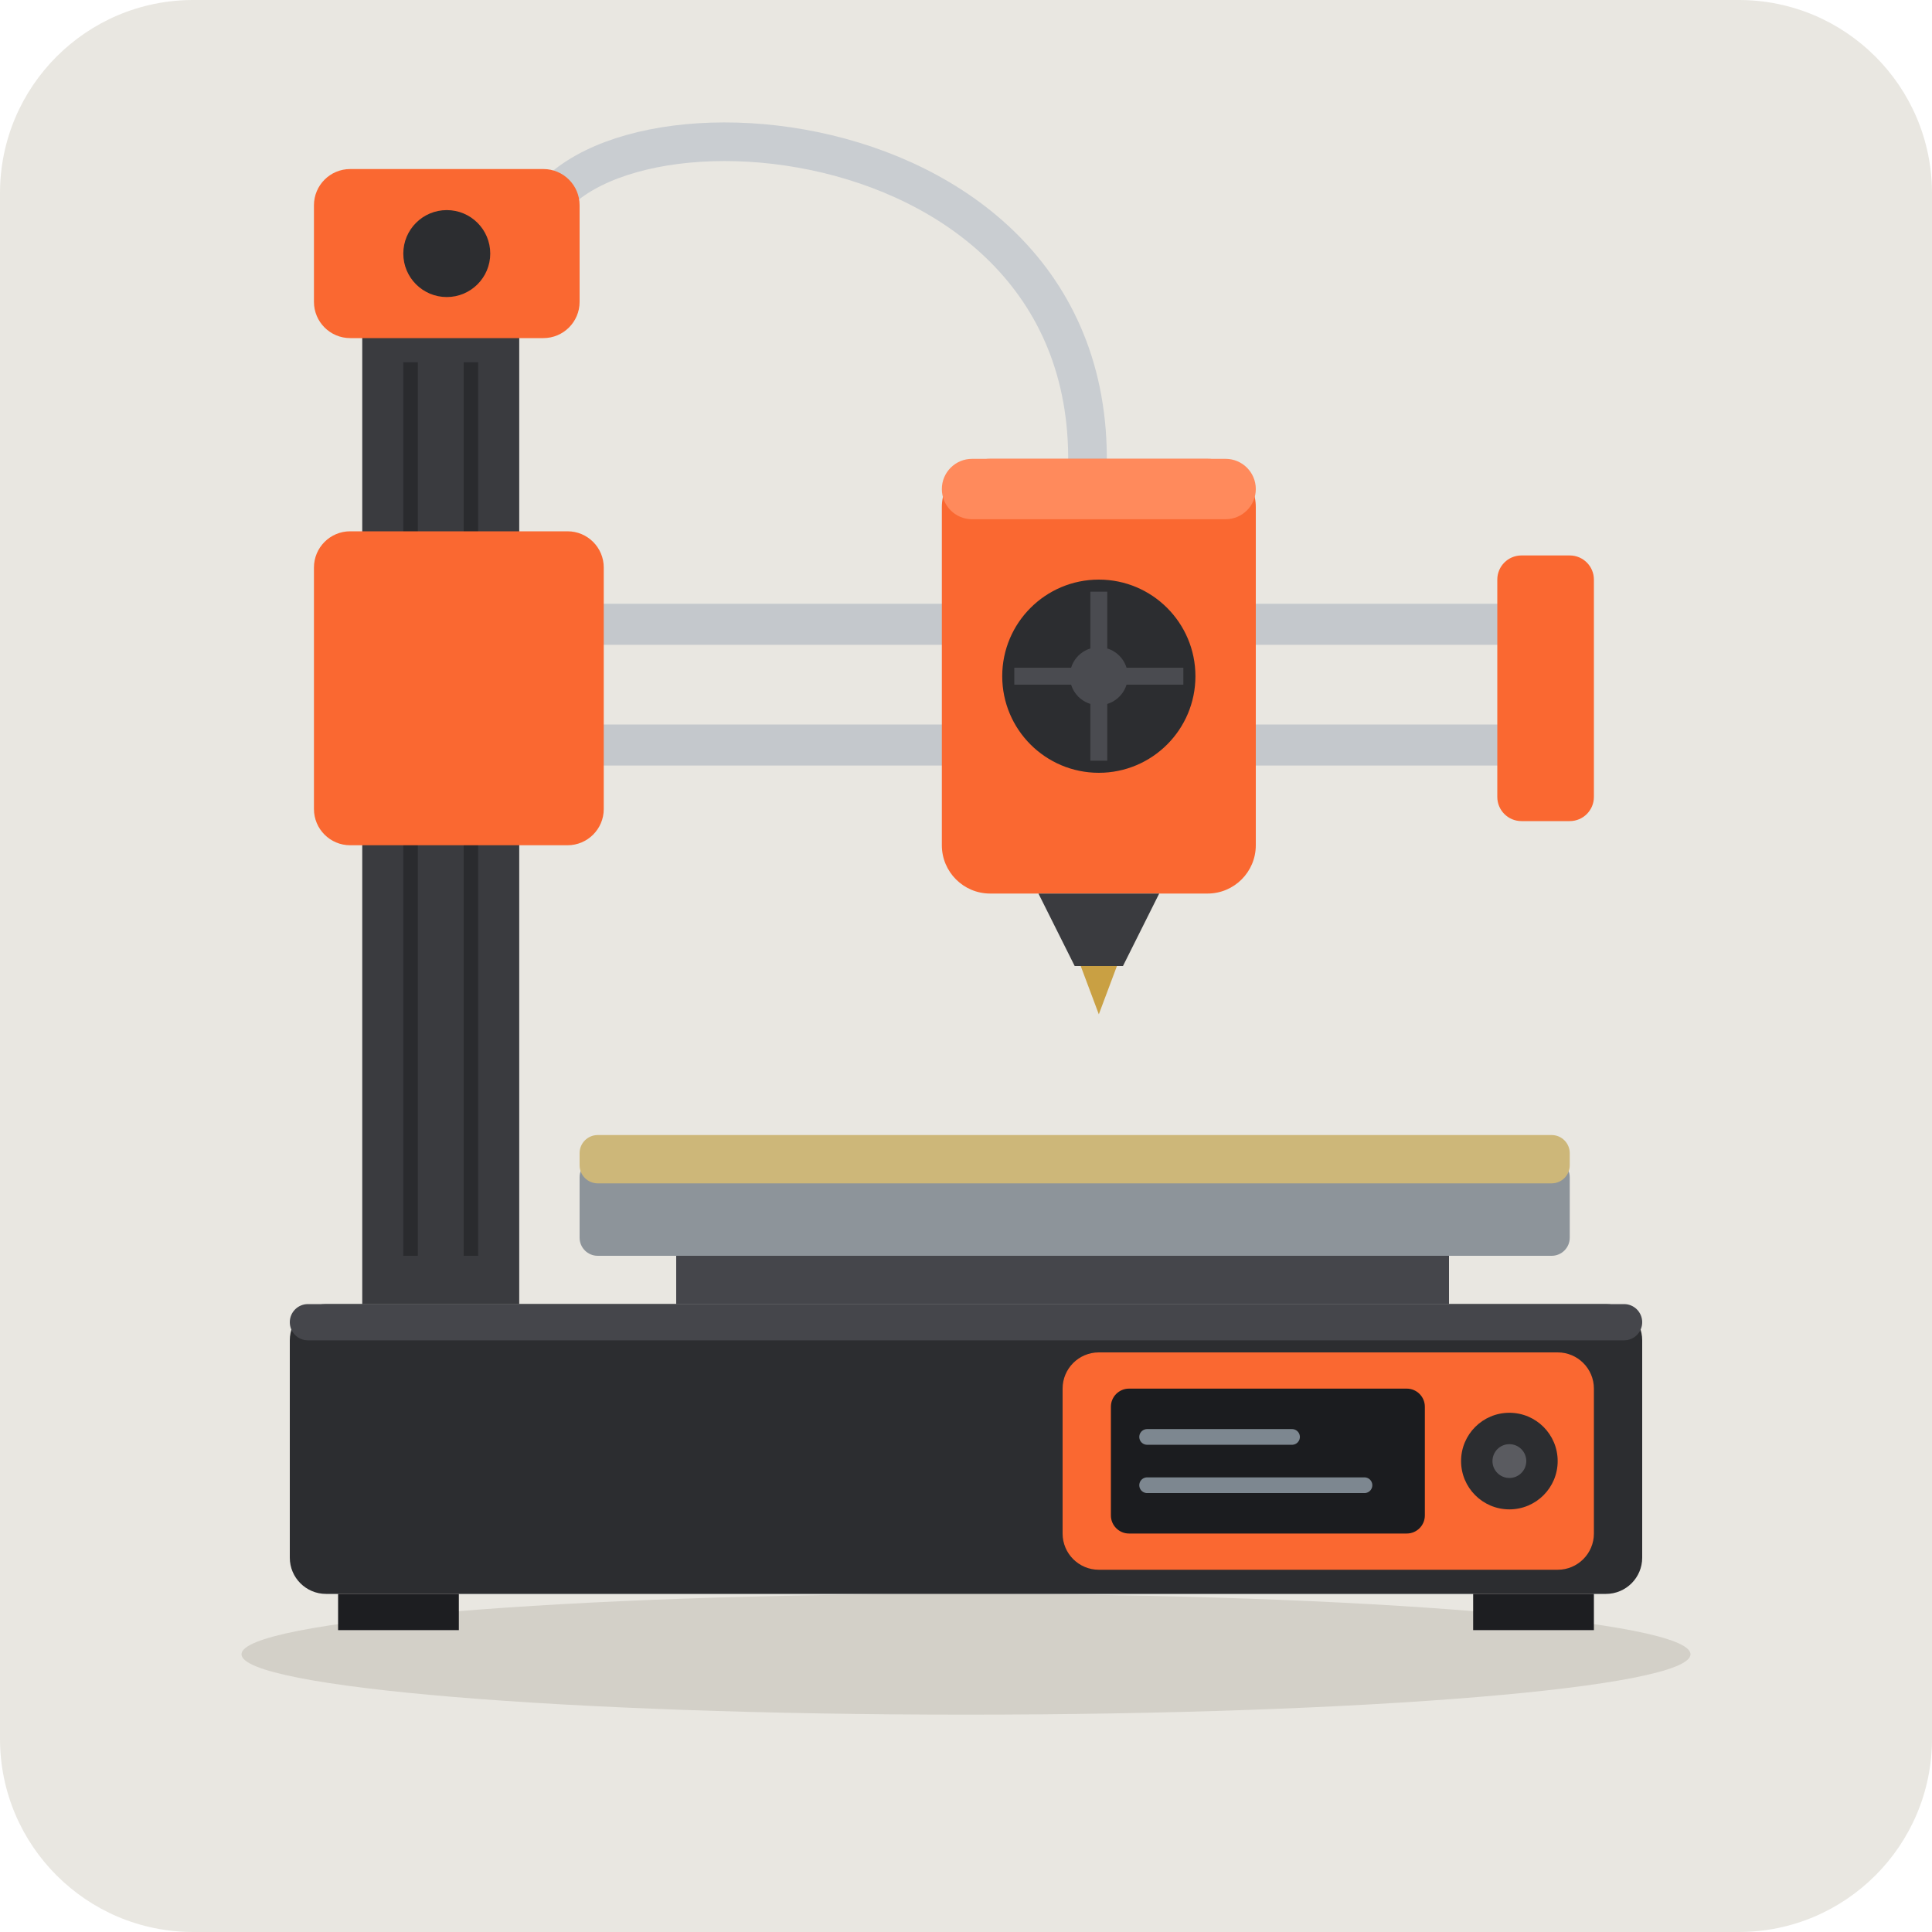
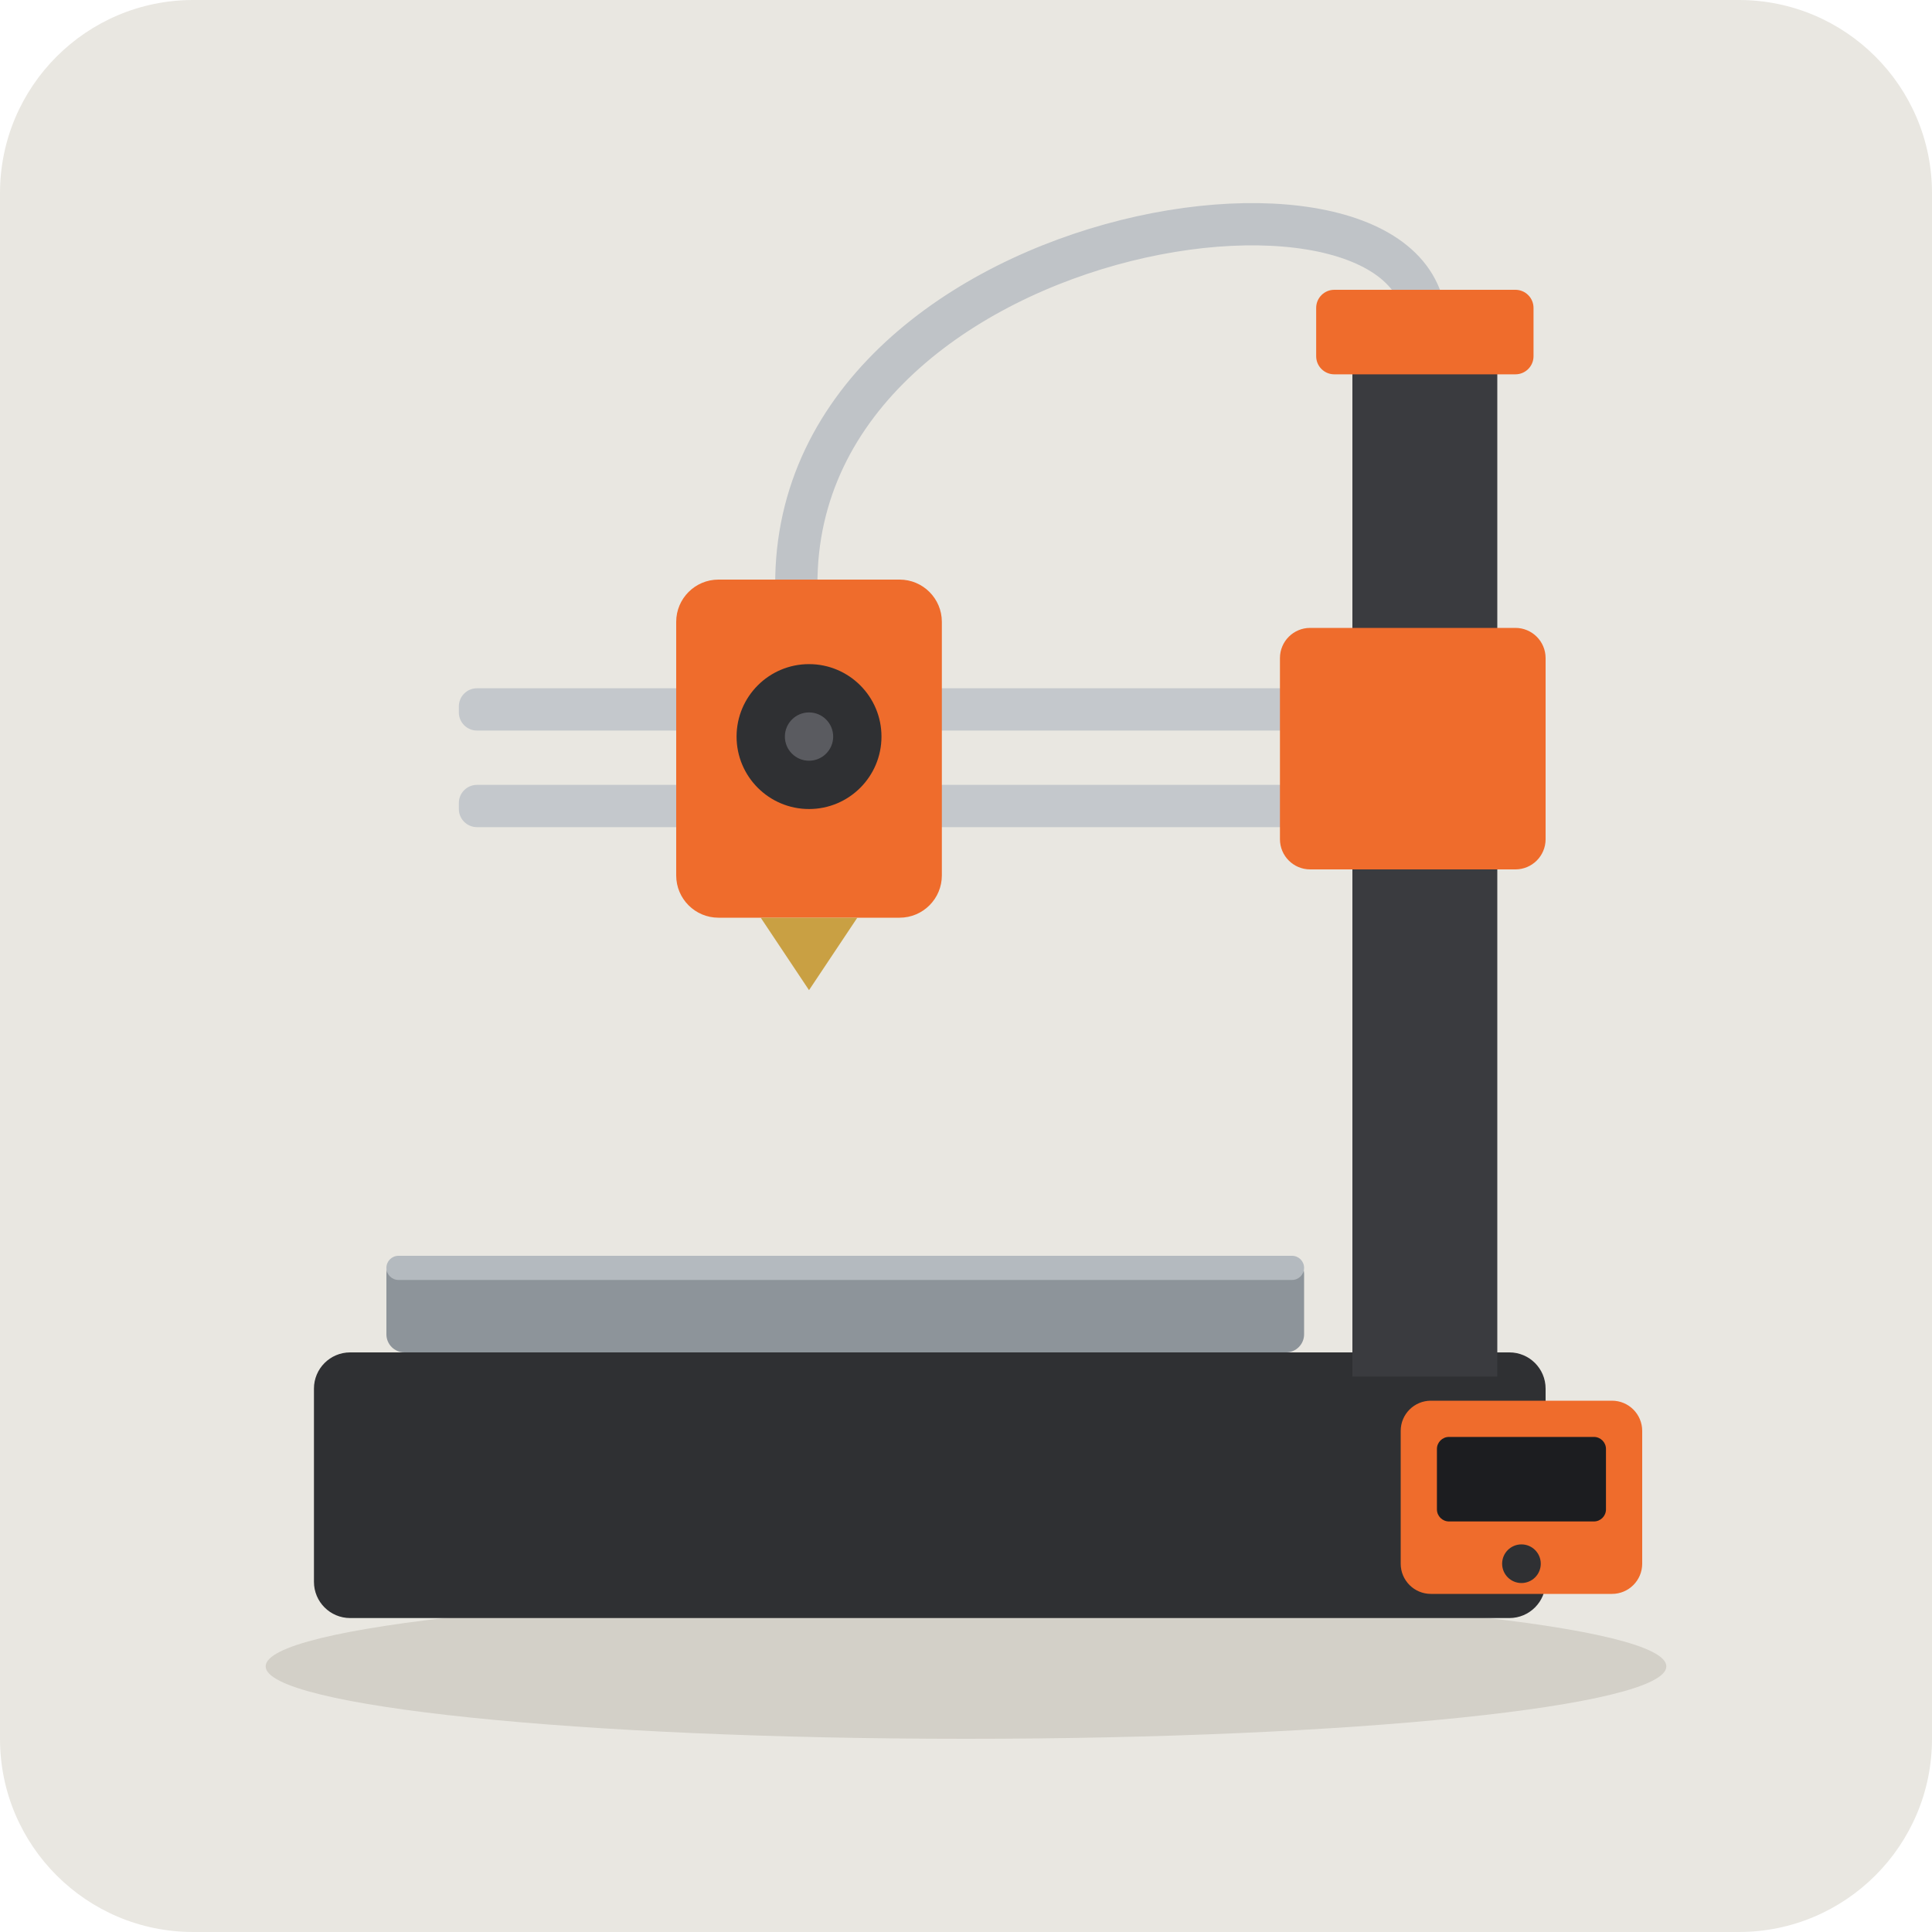
<svg xmlns="http://www.w3.org/2000/svg" viewBox="0 0 160 160" role="img" aria-label="Drawing of an Original Prusa MINI">
  <rect width="160" height="160" rx="16" fill="#e9e7e1" />
-   <ellipse cx="80" cy="137" rx="60" ry="5" fill="#d3d0c8" />
-   <path d="M44 20C46 6 92 8 90 40" fill="none" stroke="#c9cdd1" stroke-width="3.2" stroke-linecap="round" />
-   <rect x="24" y="108" width="112" height="24" rx="3" fill="#2c2d30" />
-   <rect x="24" y="108" width="112" height="3" rx="1.5" fill="#45464b" />
-   <path d="M28 132h10v3H28zM122 132h10v3h-10z" fill="#1d1e21" />
-   <rect x="56" y="104" width="64" height="4" fill="#45464b" />
-   <rect x="48" y="96" width="82" height="8" rx="1.5" fill="#8d949a" />
-   <rect x="48" y="94" width="82" height="4" rx="1.5" fill="#cdb779" />
-   <rect x="30" y="26" width="13" height="82" fill="#3a3b3f" />
-   <path d="M34 30v74M39 30v74" stroke="#2a2b2e" stroke-width="1.2" />
-   <rect x="26" y="14" width="22" height="14" rx="3" fill="#fa6831" />
-   <circle cx="37" cy="21" r="3.6" fill="#2c2d30" />
-   <rect x="44" y="50" width="84" height="3.4" rx="1.6" fill="#c4c8cc" />
-   <rect x="44" y="60" width="84" height="3.4" rx="1.6" fill="#c4c8cc" />
-   <rect x="26" y="44" width="24" height="26" rx="3" fill="#fa6831" />
-   <rect x="124" y="46" width="8" height="22" rx="2" fill="#fa6831" />
-   <rect x="78" y="38" width="26" height="36" rx="4" fill="#fa6831" />
-   <rect x="78" y="38" width="26" height="5" rx="2.5" fill="#ff8a5c" />
-   <circle cx="91" cy="56" r="8" fill="#2c2d30" />
-   <path d="M91 49v14M84 56h14" stroke="#4a4b50" stroke-width="1.4" />
-   <circle cx="91" cy="56" r="2.4" fill="#4a4b50" />
-   <path d="M86 74h10l-3 6h-4z" fill="#3a3b3f" />
-   <path d="M89.5 80h3l-1.5 4z" fill="#c9a043" />
-   <rect x="88" y="112" width="44" height="18" rx="3" fill="#fa6831" />
-   <rect x="92" y="115" width="26" height="12" rx="1.5" fill="#1b1c1f" />
-   <path d="M95 119h12M95 123h18" stroke="#7d8790" stroke-width="1.3" stroke-linecap="round" />
-   <circle cx="125" cy="121" r="4" fill="#2c2d30" />
-   <circle cx="125" cy="121" r="1.4" fill="#5a5b60" />
+   <ellipse cx="80" cy="138" rx="58" ry="6" fill="#d3d0c8" />
+   <path d="M66 50 C64 18 120 10 118 28" fill="none" stroke="#bfc3c7" stroke-width="3.5" stroke-linecap="round" />
+   <rect x="26" y="112" width="102" height="22" rx="3" fill="#2f3033" />
+   <rect x="32" y="104" width="76" height="8" rx="1.5" fill="#8d949a" />
+   <rect x="32" y="104" width="76" height="2" rx="1" fill="#b4babf" />
+   <rect x="112" y="28" width="12" height="86" fill="#3a3b3f" />
+   <rect x="109" y="24" width="18" height="7" rx="1.5" fill="#ef6c2c" />
+   <rect x="38" y="57" width="78" height="3.5" rx="1.5" fill="#c4c8cc" />
+   <rect x="38" y="65" width="78" height="3.5" rx="1.5" fill="#c4c8cc" />
+   <rect x="106" y="52" width="22" height="20" rx="2.5" fill="#ef6c2c" />
+   <rect x="56" y="48" width="22" height="28" rx="3.5" fill="#ef6c2c" />
+   <circle cx="67" cy="61" r="6" fill="#2f3033" />
+   <circle cx="67" cy="61" r="2" fill="#5a5b60" />
+   <path d="M63 76h8l-4 6z" fill="#c9a043" />
+   <rect x="116" y="116" width="20" height="16" rx="2.5" fill="#ef6c2c" />
+   <rect x="119" y="119" width="14" height="7" rx="1" fill="#1c1d20" />
+   <circle cx="126" cy="129.5" r="1.6" fill="#2f3033" />
</svg>
